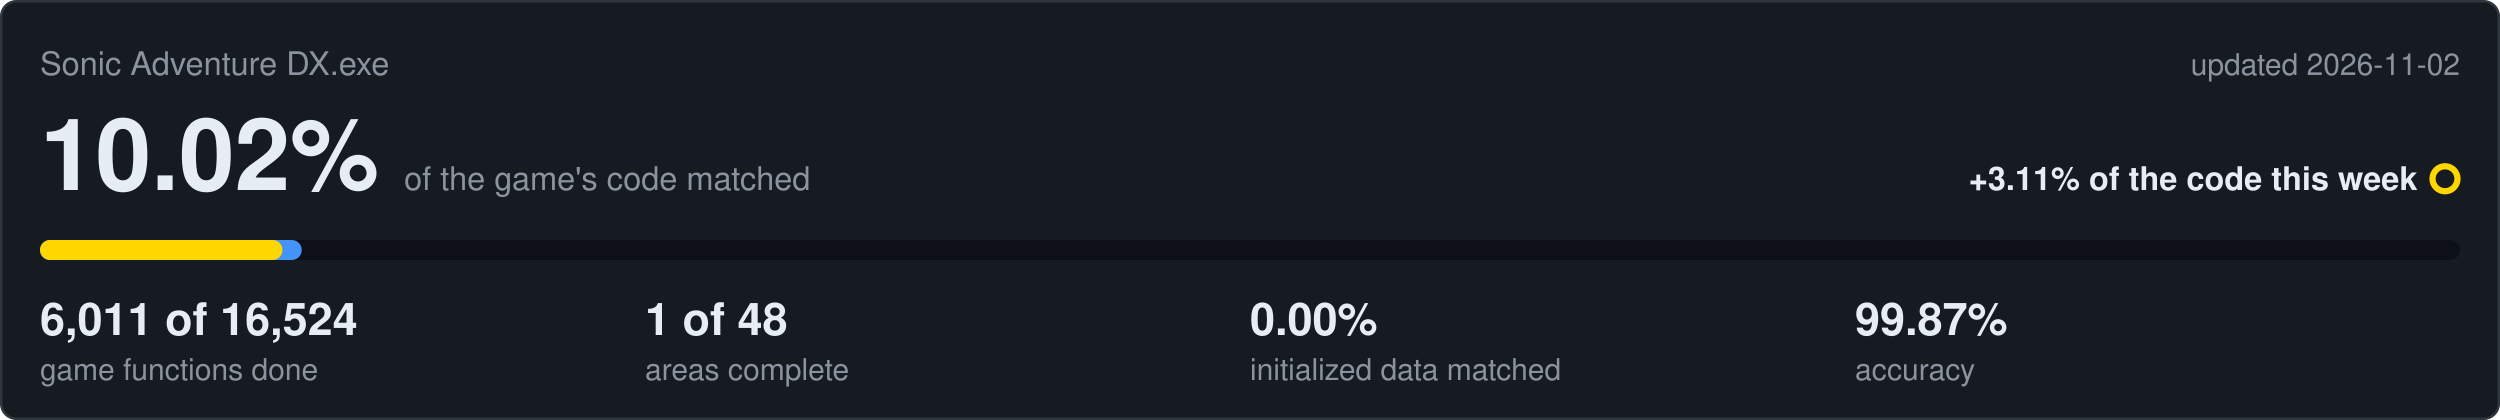
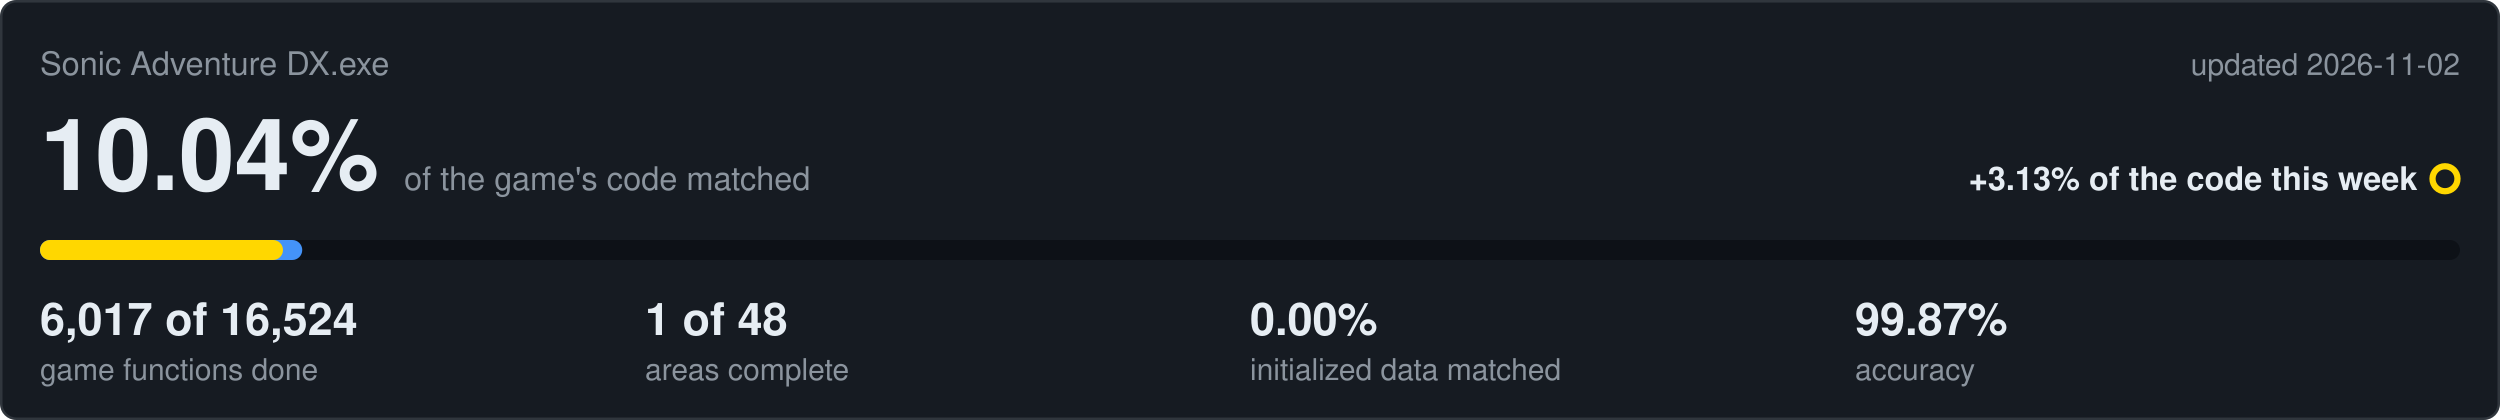
<svg xmlns="http://www.w3.org/2000/svg" viewBox="0 0 1000 168" width="1000" height="168">
  <rect x="0.5" y="0.5" width="999" height="167" rx="6" fill="#161b22" stroke="#30363d" />
  <text x="16" y="30" font-family="Segoe UI,Helvetica,Arial,sans-serif" font-size="13" fill="#8b949e">Sonic Adventure DX.exe</text>
  <text x="984" y="30" text-anchor="end" font-family="Segoe UI,Helvetica,Arial,sans-serif" font-size="12" fill="#8b949e">updated 2026-11-02</text>
-   <text x="16" y="76" font-family="Segoe UI,Helvetica,Arial,sans-serif" font-size="40" font-weight="600" fill="#e6edf3">10.02%<tspan dx="10" font-size="13" font-weight="400" fill="#8b949e">of the game's code matched</tspan>
+   <text x="16" y="76" font-family="Segoe UI,Helvetica,Arial,sans-serif" font-size="40" font-weight="600" fill="#e6edf3">10.04%<tspan dx="10" font-size="13" font-weight="400" fill="#8b949e">of the game's code matched</tspan>
  </text>
-   <text x="967" y="76" text-anchor="end" font-family="Segoe UI,Helvetica,Arial,sans-serif" font-size="13" font-weight="600" fill="#e6edf3">+3.11% of the code this week</text>
+   <text x="967" y="76" text-anchor="end" font-family="Segoe UI,Helvetica,Arial,sans-serif" font-size="13" font-weight="600" fill="#e6edf3">+3.13% of the code this week</text>
  <circle cx="978" cy="71.5" r="5" fill="none" stroke="#ffd700" stroke-width="2.5" />
  <rect x="16" y="96" width="968" height="8" rx="4" fill="#0d1117" />
-   <rect x="16" y="96" width="104.7" height="8" rx="4" fill="#4493f8" />
-   <rect x="16" y="96" width="97.0" height="8" rx="4" fill="#ffd700" />
-   <text x="16" y="134" font-family="Segoe UI,Helvetica,Arial,sans-serif" font-size="18" font-weight="600" fill="#e6edf3">6,011 of 16,524</text>
+   <rect x="16" y="96" width="104.9" height="8" rx="4" fill="#4493f8" />
+   <rect x="16" y="96" width="97.2" height="8" rx="4" fill="#ffd700" />
+   <text x="16" y="134" font-family="Segoe UI,Helvetica,Arial,sans-serif" font-size="18" font-weight="600" fill="#e6edf3">6,017 of 16,524</text>
  <text x="16" y="152" font-family="Segoe UI,Helvetica,Arial,sans-serif" font-size="12" fill="#8b949e">game functions done</text>
  <text x="258" y="134" font-family="Segoe UI,Helvetica,Arial,sans-serif" font-size="18" font-weight="600" fill="#e6edf3">1 of 48</text>
  <text x="258" y="152" font-family="Segoe UI,Helvetica,Arial,sans-serif" font-size="12" fill="#8b949e">areas complete</text>
  <text x="500" y="134" font-family="Segoe UI,Helvetica,Arial,sans-serif" font-size="18" font-weight="600" fill="#e6edf3">0.00%</text>
  <text x="500" y="152" font-family="Segoe UI,Helvetica,Arial,sans-serif" font-size="12" fill="#8b949e">initialized data matched</text>
  <text x="742" y="134" font-family="Segoe UI,Helvetica,Arial,sans-serif" font-size="18" font-weight="600" fill="#e6edf3">99.87%</text>
  <text x="742" y="152" font-family="Segoe UI,Helvetica,Arial,sans-serif" font-size="12" fill="#8b949e">accuracy</text>
</svg>
